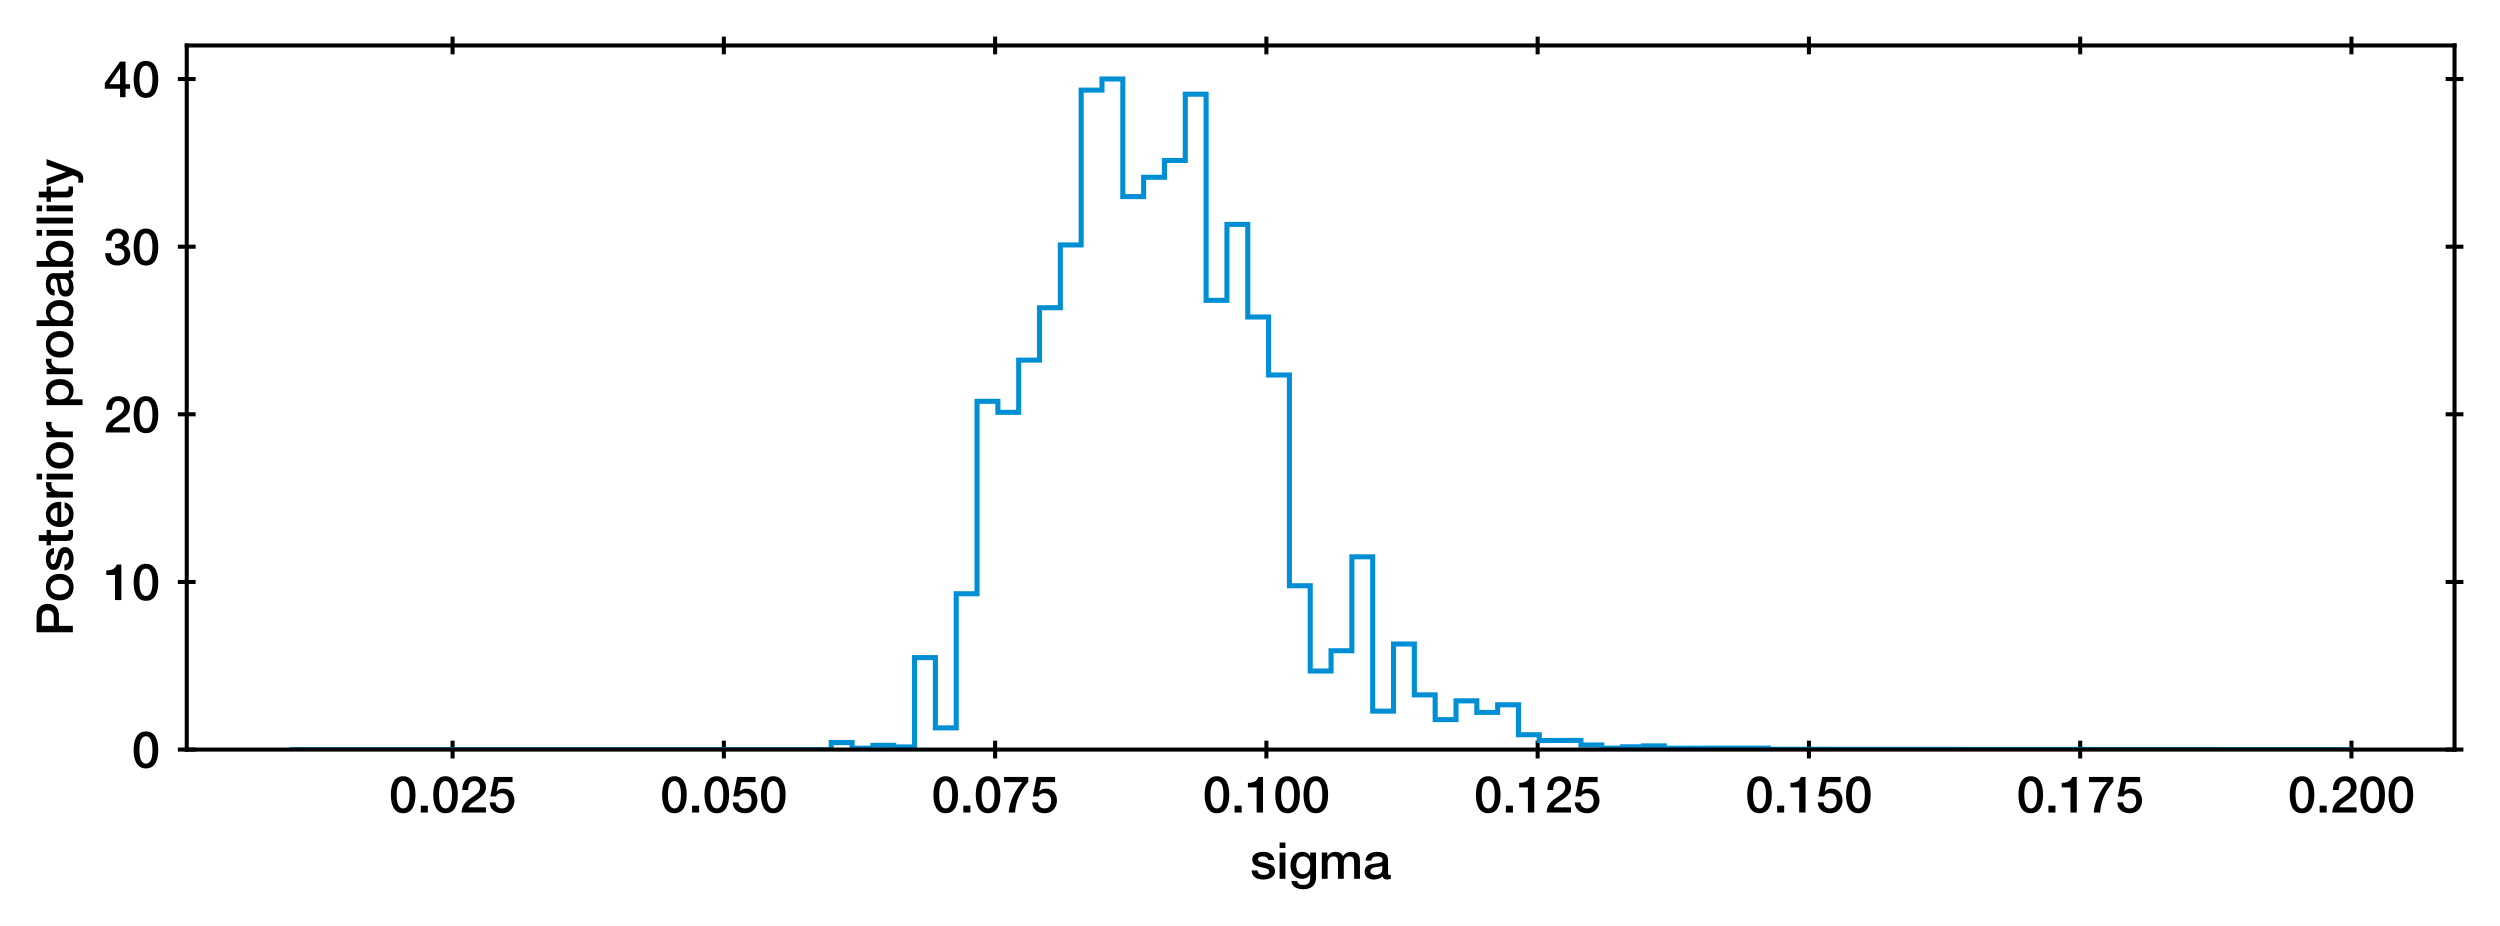
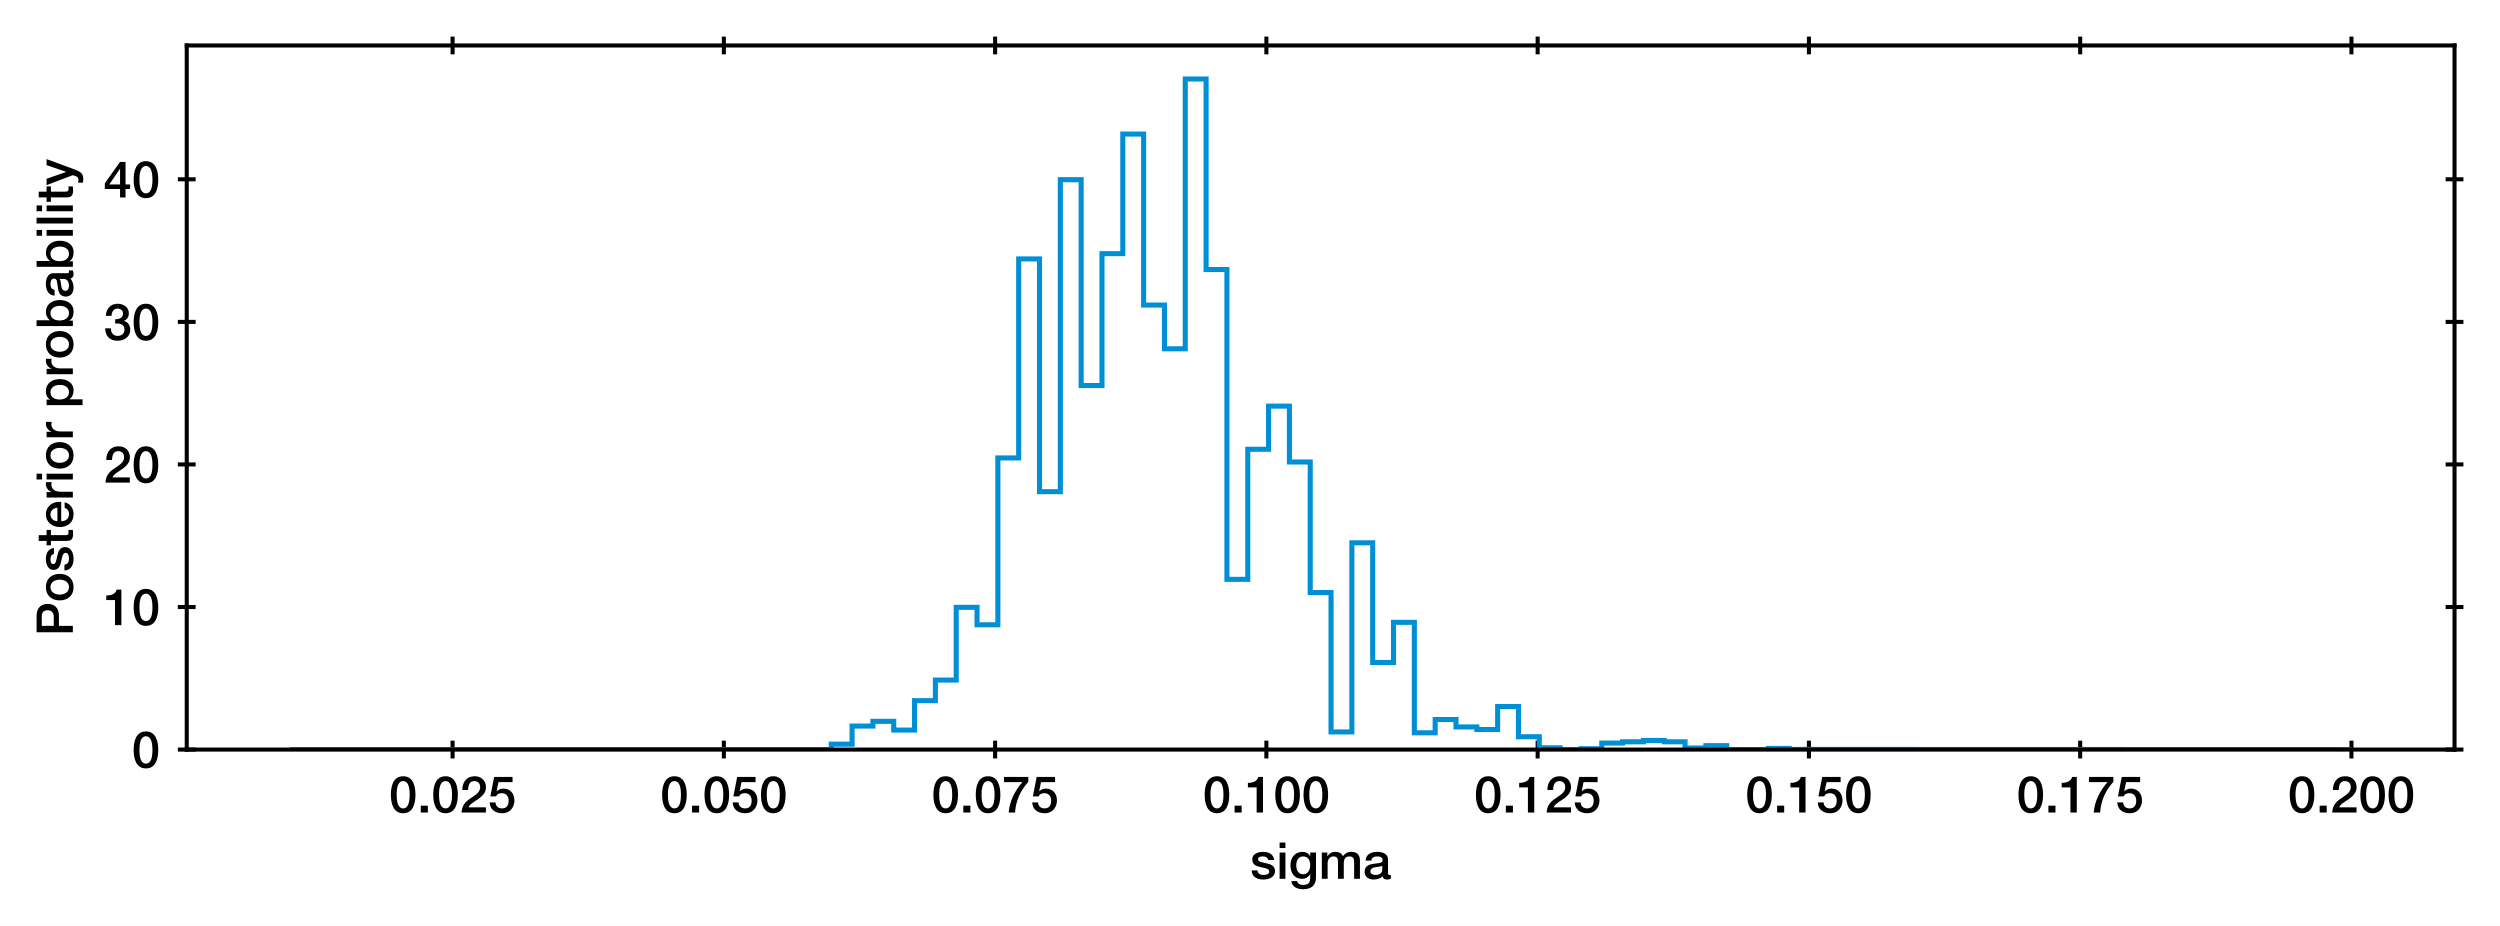
<svg xmlns="http://www.w3.org/2000/svg" xmlns:xlink="http://www.w3.org/1999/xlink" width="492.109pt" height="182.241pt" viewBox="0 0 492.109 182.241" version="1.1">
  <defs>
    <style type="text/css">*{stroke-linejoin: round; stroke-linecap: butt}</style>
  </defs>
  <g id="figure_1">
    <g id="patch_1">
      <path d="M 0 182.241  L 492.109 182.241  L 492.109 0  L 0 0  z " style="fill: #ffffff" />
    </g>
    <g id="axes_1">
      <g id="patch_2">
        <path d="M 36.759 147.55  L 483.159 147.55  L 483.159 8.95  L 36.759 8.95  z " style="fill: #ffffff" />
      </g>
      <g id="matplotlib.axis_1">
        <g id="xtick_1">
          <g id="line2d_1">
            <defs>
-               <path id="m44ac251b61" d="M 0 1.75  L 0 -1.75  " style="stroke: #000000; stroke-width: 0.8" />
+               <path id="m881591a2bd" d="M 0 1.75  L 0 -1.75  " style="stroke: #000000; stroke-width: 0.8" />
            </defs>
            <g>
-               <use xlink:href="#m44ac251b61" x="89.089" y="147.55" style="stroke: #000000; stroke-width: 0.8" />
+               <use xlink:href="#m881591a2bd" x="89.089" y="147.55" style="stroke: #000000; stroke-width: 0.8" />
            </g>
          </g>
          <g id="line2d_2">
            <g>
-               <use xlink:href="#m44ac251b61" x="89.089" y="8.95" style="stroke: #000000; stroke-width: 0.8" />
+               <use xlink:href="#m881591a2bd" x="89.089" y="8.95" style="stroke: #000000; stroke-width: 0.8" />
            </g>
          </g>
          <g id="text_1">
            <g transform="translate(76.57997 159.9406)scale(0.1 -0.1)">
              <defs>
                <path id="HelveticaNeue-Medium-30" d="M 1779 518  C 1139 518 960 1306 960 2240  C 960 3174 1139 3962 1779 3962  C 2419 3962 2598 3174 2598 2240  C 2598 1306 2419 518 1779 518  z M 1779 4570  C 493 4570 230 3258 230 2240  C 230 1222 493 -90 1779 -90  C 3066 -90 3328 1222 3328 2240  C 3328 3258 3066 4570 1779 4570  z " transform="scale(0.015625)" />
                <path id="HelveticaNeue-Medium-2e" d="M 442 0  L 1331 0  L 1331 864  L 442 864  L 442 0  z " transform="scale(0.015625)" />
                <path id="HelveticaNeue-Medium-32" d="M 3309 653  L 1126 653  C 1254 1050 1798 1325 2317 1683  C 2829 2042 3315 2483 3315 3194  C 3315 3770 2970 4570 1875 4570  C 877 4570 333 3834 333 2842  L 1062 2842  C 1082 3469 1254 3962 1830 3962  C 2458 3962 2592 3488 2586 3168  C 2573 2470 1818 2118 1235 1696  C 634 1293 256 736 250 0  L 3309 0  L 3309 653  z " transform="scale(0.015625)" />
                <path id="HelveticaNeue-Medium-35" d="M 307 2029  L 1037 2029  C 1152 2342 1453 2438 1760 2438  C 2349 2438 2611 1997 2611 1504  C 2611 960 2400 518 1779 518  C 1306 518 998 794 954 1274  L 224 1274  C 256 378 928 -90 1792 -90  C 2893 -90 3341 800 3341 1517  C 3341 2374 2829 3014 1939 3014  C 1638 3014 1312 2893 1114 2675  L 1101 2688  L 1331 3827  L 3104 3827  L 3104 4480  L 787 4480  L 307 2029  z " transform="scale(0.015625)" />
              </defs>
              <use xlink:href="#HelveticaNeue-Medium-30" />
              <use xlink:href="#HelveticaNeue-Medium-2e" x="55.6" />
              <use xlink:href="#HelveticaNeue-Medium-30" x="83.4" />
              <use xlink:href="#HelveticaNeue-Medium-32" x="139" />
              <use xlink:href="#HelveticaNeue-Medium-35" x="194.6" />
            </g>
          </g>
        </g>
        <g id="xtick_2">
          <g id="line2d_3">
            <g>
-               <use xlink:href="#m44ac251b61" x="142.486" y="147.55" style="stroke: #000000; stroke-width: 0.8" />
+               <use xlink:href="#m881591a2bd" x="142.486" y="147.55" style="stroke: #000000; stroke-width: 0.8" />
            </g>
          </g>
          <g id="line2d_4">
            <g>
-               <use xlink:href="#m44ac251b61" x="142.486" y="8.95" style="stroke: #000000; stroke-width: 0.8" />
+               <use xlink:href="#m881591a2bd" x="142.486" y="8.95" style="stroke: #000000; stroke-width: 0.8" />
            </g>
          </g>
          <g id="text_2">
            <g transform="translate(129.9771 159.9406)scale(0.1 -0.1)">
              <use xlink:href="#HelveticaNeue-Medium-30" />
              <use xlink:href="#HelveticaNeue-Medium-2e" x="55.6" />
              <use xlink:href="#HelveticaNeue-Medium-30" x="83.4" />
              <use xlink:href="#HelveticaNeue-Medium-35" x="139" />
              <use xlink:href="#HelveticaNeue-Medium-30" x="194.6" />
            </g>
          </g>
        </g>
        <g id="xtick_3">
          <g id="line2d_5">
            <g>
-               <use xlink:href="#m44ac251b61" x="195.883" y="147.55" style="stroke: #000000; stroke-width: 0.8" />
+               <use xlink:href="#m881591a2bd" x="195.883" y="147.55" style="stroke: #000000; stroke-width: 0.8" />
            </g>
          </g>
          <g id="line2d_6">
            <g>
-               <use xlink:href="#m44ac251b61" x="195.883" y="8.95" style="stroke: #000000; stroke-width: 0.8" />
+               <use xlink:href="#m881591a2bd" x="195.883" y="8.95" style="stroke: #000000; stroke-width: 0.8" />
            </g>
          </g>
          <g id="text_3">
            <g transform="translate(183.3742 159.9406)scale(0.1 -0.1)">
              <defs>
                <path id="HelveticaNeue-Medium-37" d="M 224 3827  L 2547 3827  C 1626 2790 915 1414 819 0  L 1619 0  C 1734 1619 2355 2816 3290 3872  L 3290 4480  L 224 4480  L 224 3827  z " transform="scale(0.015625)" />
              </defs>
              <use xlink:href="#HelveticaNeue-Medium-30" />
              <use xlink:href="#HelveticaNeue-Medium-2e" x="55.6" />
              <use xlink:href="#HelveticaNeue-Medium-30" x="83.4" />
              <use xlink:href="#HelveticaNeue-Medium-37" x="139" />
              <use xlink:href="#HelveticaNeue-Medium-35" x="194.6" />
            </g>
          </g>
        </g>
        <g id="xtick_4">
          <g id="line2d_7">
            <g>
-               <use xlink:href="#m44ac251b61" x="249.28" y="147.55" style="stroke: #000000; stroke-width: 0.8" />
+               <use xlink:href="#m881591a2bd" x="249.28" y="147.55" style="stroke: #000000; stroke-width: 0.8" />
            </g>
          </g>
          <g id="line2d_8">
            <g>
-               <use xlink:href="#m44ac251b61" x="249.28" y="8.95" style="stroke: #000000; stroke-width: 0.8" />
+               <use xlink:href="#m881591a2bd" x="249.28" y="8.95" style="stroke: #000000; stroke-width: 0.8" />
            </g>
          </g>
          <g id="text_4">
            <g transform="translate(236.7714 159.9406)scale(0.1 -0.1)">
              <defs>
                <path id="HelveticaNeue-Medium-31" d="M 339 3162  L 1440 3162  L 1440 0  L 2240 0  L 2240 4480  L 1645 4480  C 1536 3942 954 3731 339 3738  L 339 3162  z " transform="scale(0.015625)" />
              </defs>
              <use xlink:href="#HelveticaNeue-Medium-30" />
              <use xlink:href="#HelveticaNeue-Medium-2e" x="55.6" />
              <use xlink:href="#HelveticaNeue-Medium-31" x="83.4" />
              <use xlink:href="#HelveticaNeue-Medium-30" x="139" />
              <use xlink:href="#HelveticaNeue-Medium-30" x="194.6" />
            </g>
          </g>
        </g>
        <g id="xtick_5">
          <g id="line2d_9">
            <g>
-               <use xlink:href="#m44ac251b61" x="302.677" y="147.55" style="stroke: #000000; stroke-width: 0.8" />
+               <use xlink:href="#m881591a2bd" x="302.677" y="147.55" style="stroke: #000000; stroke-width: 0.8" />
            </g>
          </g>
          <g id="line2d_10">
            <g>
-               <use xlink:href="#m44ac251b61" x="302.677" y="8.95" style="stroke: #000000; stroke-width: 0.8" />
+               <use xlink:href="#m881591a2bd" x="302.677" y="8.95" style="stroke: #000000; stroke-width: 0.8" />
            </g>
          </g>
          <g id="text_5">
            <g transform="translate(290.1685 159.9406)scale(0.1 -0.1)">
              <use xlink:href="#HelveticaNeue-Medium-30" />
              <use xlink:href="#HelveticaNeue-Medium-2e" x="55.6" />
              <use xlink:href="#HelveticaNeue-Medium-31" x="83.4" />
              <use xlink:href="#HelveticaNeue-Medium-32" x="139" />
              <use xlink:href="#HelveticaNeue-Medium-35" x="194.6" />
            </g>
          </g>
        </g>
        <g id="xtick_6">
          <g id="line2d_11">
            <g>
-               <use xlink:href="#m44ac251b61" x="356.074" y="147.55" style="stroke: #000000; stroke-width: 0.8" />
+               <use xlink:href="#m881591a2bd" x="356.074" y="147.55" style="stroke: #000000; stroke-width: 0.8" />
            </g>
          </g>
          <g id="line2d_12">
            <g>
-               <use xlink:href="#m44ac251b61" x="356.074" y="8.95" style="stroke: #000000; stroke-width: 0.8" />
+               <use xlink:href="#m881591a2bd" x="356.074" y="8.95" style="stroke: #000000; stroke-width: 0.8" />
            </g>
          </g>
          <g id="text_6">
            <g transform="translate(343.5656 159.9406)scale(0.1 -0.1)">
              <use xlink:href="#HelveticaNeue-Medium-30" />
              <use xlink:href="#HelveticaNeue-Medium-2e" x="55.6" />
              <use xlink:href="#HelveticaNeue-Medium-31" x="83.4" />
              <use xlink:href="#HelveticaNeue-Medium-35" x="139" />
              <use xlink:href="#HelveticaNeue-Medium-30" x="194.6" />
            </g>
          </g>
        </g>
        <g id="xtick_7">
          <g id="line2d_13">
            <g>
-               <use xlink:href="#m44ac251b61" x="409.471" y="147.55" style="stroke: #000000; stroke-width: 0.8" />
+               <use xlink:href="#m881591a2bd" x="409.471" y="147.55" style="stroke: #000000; stroke-width: 0.8" />
            </g>
          </g>
          <g id="line2d_14">
            <g>
-               <use xlink:href="#m44ac251b61" x="409.471" y="8.95" style="stroke: #000000; stroke-width: 0.8" />
+               <use xlink:href="#m881591a2bd" x="409.471" y="8.95" style="stroke: #000000; stroke-width: 0.8" />
            </g>
          </g>
          <g id="text_7">
            <g transform="translate(396.9627 159.9406)scale(0.1 -0.1)">
              <use xlink:href="#HelveticaNeue-Medium-30" />
              <use xlink:href="#HelveticaNeue-Medium-2e" x="55.6" />
              <use xlink:href="#HelveticaNeue-Medium-31" x="83.4" />
              <use xlink:href="#HelveticaNeue-Medium-37" x="139" />
              <use xlink:href="#HelveticaNeue-Medium-35" x="194.6" />
            </g>
          </g>
        </g>
        <g id="xtick_8">
          <g id="line2d_15">
            <g>
-               <use xlink:href="#m44ac251b61" x="462.868" y="147.55" style="stroke: #000000; stroke-width: 0.8" />
+               <use xlink:href="#m881591a2bd" x="462.868" y="147.55" style="stroke: #000000; stroke-width: 0.8" />
            </g>
          </g>
          <g id="line2d_16">
            <g>
-               <use xlink:href="#m44ac251b61" x="462.868" y="8.95" style="stroke: #000000; stroke-width: 0.8" />
+               <use xlink:href="#m881591a2bd" x="462.868" y="8.95" style="stroke: #000000; stroke-width: 0.8" />
            </g>
          </g>
          <g id="text_8">
            <g transform="translate(450.3599 159.9406)scale(0.1 -0.1)">
              <use xlink:href="#HelveticaNeue-Medium-30" />
              <use xlink:href="#HelveticaNeue-Medium-2e" x="55.6" />
              <use xlink:href="#HelveticaNeue-Medium-32" x="83.4" />
              <use xlink:href="#HelveticaNeue-Medium-30" x="139" />
              <use xlink:href="#HelveticaNeue-Medium-30" x="194.6" />
            </g>
          </g>
        </g>
        <g id="text_9">
          <g transform="translate(246.0648 172.9906)scale(0.1 -0.1)">
            <defs>
              <path id="HelveticaNeue-Medium-73" d="M 205 1062  C 218 282 838 -90 1670 -90  C 2355 -90 3149 198 3149 986  C 3149 1638 2611 1830 2080 1952  C 1542 2074 1005 2125 1005 2483  C 1005 2771 1395 2822 1606 2822  C 1926 2822 2214 2726 2278 2381  L 3040 2381  C 2950 3117 2336 3398 1658 3398  C 1056 3398 275 3174 275 2451  C 275 1779 800 1587 1338 1472  C 1869 1350 2400 1306 2419 922  C 2438 544 1958 486 1683 486  C 1293 486 973 640 934 1062  L 205 1062  z " transform="scale(0.015625)" />
              <path id="HelveticaNeue-Medium-69" d="M 403 0  L 1133 0  L 1133 3309  L 403 3309  L 403 0  z M 403 3878  L 1133 3878  L 1133 4570  L 403 4570  L 403 3878  z " transform="scale(0.015625)" />
              <path id="HelveticaNeue-Medium-67" d="M 1824 576  C 1216 576 954 1126 954 1670  C 954 2221 1178 2822 1824 2822  C 2458 2822 2714 2298 2714 1728  C 2714 1165 2470 576 1824 576  z M 3443 3309  L 2714 3309  L 2714 2854  L 2701 2854  C 2515 3226 2138 3398 1722 3398  C 781 3398 224 2630 224 1741  C 224 794 659 0 1709 0  C 2118 0 2496 218 2701 582  L 2714 582  L 2714 77  C 2714 -467 2451 -768 1862 -768  C 1491 -768 1158 -698 1069 -282  L 339 -282  C 403 -1056 1152 -1312 1818 -1312  C 2861 -1312 3443 -819 3443 173  L 3443 3309  z " transform="scale(0.015625)" />
              <path id="HelveticaNeue-Medium-6d" d="M 384 0  L 1114 0  L 1114 1965  C 1114 2515 1459 2822 1837 2822  C 2278 2822 2419 2579 2419 2125  L 2419 0  L 3149 0  L 3149 1939  C 3149 2496 3360 2822 3853 2822  C 4422 2822 4454 2458 4454 1933  L 4454 0  L 5184 0  L 5184 2285  C 5184 3091 4774 3398 4077 3398  C 3597 3398 3283 3187 3040 2848  C 2893 3226 2515 3398 2112 3398  C 1587 3398 1312 3174 1094 2848  L 1075 2848  L 1075 3309  L 384 3309  L 384 0  z " transform="scale(0.015625)" />
              <path id="HelveticaNeue-Medium-61" d="M 2426 1114  C 2426 653 1926 486 1606 486  C 1350 486 934 582 934 909  C 934 1293 1216 1408 1530 1459  C 1850 1517 2202 1510 2426 1658  L 2426 1114  z M 3155 2438  C 3155 3136 2477 3398 1830 3398  C 1101 3398 378 3149 326 2298  L 1056 2298  C 1088 2656 1376 2822 1786 2822  C 2080 2822 2470 2752 2470 2374  C 2470 1946 2003 2003 1478 1907  C 864 1837 205 1702 205 877  C 205 230 742 -90 1338 -90  C 1728 -90 2195 32 2483 314  C 2541 13 2752 -90 3046 -90  C 3168 -90 3398 -45 3507 -6  L 3507 499  C 3430 486 3373 486 3328 486  C 3194 486 3155 557 3155 736  L 3155 2438  z " transform="scale(0.015625)" />
            </defs>
            <use xlink:href="#HelveticaNeue-Medium-73" />
            <use xlink:href="#HelveticaNeue-Medium-69" x="51.9" />
            <use xlink:href="#HelveticaNeue-Medium-67" x="76" />
            <use xlink:href="#HelveticaNeue-Medium-6d" x="135.3" />
            <use xlink:href="#HelveticaNeue-Medium-61" x="222.3" />
          </g>
        </g>
      </g>
      <g id="matplotlib.axis_2">
        <g id="ytick_1">
          <g id="line2d_17">
            <defs>
-               <path id="m73f1c8e769" d="M 1.75 0  L -1.75 -0  " style="stroke: #000000; stroke-width: 0.8" />
+               <path id="mc3270da216" d="M 1.75 0  L -1.75 -0  " style="stroke: #000000; stroke-width: 0.8" />
            </defs>
            <g>
-               <use xlink:href="#m73f1c8e769" x="36.759" y="147.55" style="stroke: #000000; stroke-width: 0.8" />
+               <use xlink:href="#mc3270da216" x="36.759" y="147.55" style="stroke: #000000; stroke-width: 0.8" />
            </g>
          </g>
          <g id="line2d_18">
            <g>
-               <use xlink:href="#m73f1c8e769" x="483.159" y="147.55" style="stroke: #000000; stroke-width: 0.8" />
+               <use xlink:href="#mc3270da216" x="483.159" y="147.55" style="stroke: #000000; stroke-width: 0.8" />
            </g>
          </g>
          <g id="text_10">
            <g transform="translate(25.95 151.1203)scale(0.1 -0.1)">
              <use xlink:href="#HelveticaNeue-Medium-30" />
            </g>
          </g>
        </g>
        <g id="ytick_2">
          <g id="line2d_19">
            <g>
-               <use xlink:href="#m73f1c8e769" x="36.759" y="114.552" style="stroke: #000000; stroke-width: 0.8" />
+               <use xlink:href="#mc3270da216" x="36.759" y="119.487" style="stroke: #000000; stroke-width: 0.8" />
            </g>
          </g>
          <g id="line2d_20">
            <g>
-               <use xlink:href="#m73f1c8e769" x="483.159" y="114.552" style="stroke: #000000; stroke-width: 0.8" />
+               <use xlink:href="#mc3270da216" x="483.159" y="119.487" style="stroke: #000000; stroke-width: 0.8" />
            </g>
          </g>
          <g id="text_11">
-             <g transform="translate(20.39062 118.1225)scale(0.1 -0.1)">
+             <g transform="translate(20.39062 123.0575)scale(0.1 -0.1)">
              <use xlink:href="#HelveticaNeue-Medium-31" />
              <use xlink:href="#HelveticaNeue-Medium-30" x="55.6" />
            </g>
          </g>
        </g>
        <g id="ytick_3">
          <g id="line2d_21">
            <g>
-               <use xlink:href="#m73f1c8e769" x="36.759" y="81.554" style="stroke: #000000; stroke-width: 0.8" />
+               <use xlink:href="#mc3270da216" x="36.759" y="91.424" style="stroke: #000000; stroke-width: 0.8" />
            </g>
          </g>
          <g id="line2d_22">
            <g>
-               <use xlink:href="#m73f1c8e769" x="483.159" y="81.554" style="stroke: #000000; stroke-width: 0.8" />
+               <use xlink:href="#mc3270da216" x="483.159" y="91.424" style="stroke: #000000; stroke-width: 0.8" />
            </g>
          </g>
          <g id="text_12">
-             <g transform="translate(20.39062 85.12478)scale(0.1 -0.1)">
+             <g transform="translate(20.39062 94.99475)scale(0.1 -0.1)">
              <use xlink:href="#HelveticaNeue-Medium-32" />
              <use xlink:href="#HelveticaNeue-Medium-30" x="55.6" />
            </g>
          </g>
        </g>
        <g id="ytick_4">
          <g id="line2d_23">
            <g>
-               <use xlink:href="#m73f1c8e769" x="36.759" y="48.557" style="stroke: #000000; stroke-width: 0.8" />
+               <use xlink:href="#mc3270da216" x="36.759" y="63.362" style="stroke: #000000; stroke-width: 0.8" />
            </g>
          </g>
          <g id="line2d_24">
            <g>
-               <use xlink:href="#m73f1c8e769" x="483.159" y="48.557" style="stroke: #000000; stroke-width: 0.8" />
+               <use xlink:href="#mc3270da216" x="483.159" y="63.362" style="stroke: #000000; stroke-width: 0.8" />
            </g>
          </g>
          <g id="text_13">
-             <g transform="translate(20.39062 52.12701)scale(0.1 -0.1)">
+             <g transform="translate(20.39062 66.93197)scale(0.1 -0.1)">
              <defs>
                <path id="HelveticaNeue-Medium-33" d="M 1459 2080  C 2035 2106 2630 2016 2630 1318  C 2630 806 2259 518 1773 518  C 1203 518 909 928 928 1472  L 198 1472  C 218 538 736 -90 1773 -90  C 2630 -90 3360 435 3360 1280  C 3360 1856 3053 2298 2547 2400  L 2547 2413  C 2976 2566 3181 2925 3181 3373  C 3181 4166 2464 4570 1766 4570  C 864 4570 320 3917 282 3046  L 1011 3046  C 998 3507 1248 3962 1754 3962  C 2157 3962 2451 3706 2451 3328  C 2451 2778 1946 2605 1459 2624  L 1459 2080  z " transform="scale(0.015625)" />
              </defs>
              <use xlink:href="#HelveticaNeue-Medium-33" />
              <use xlink:href="#HelveticaNeue-Medium-30" x="55.6" />
            </g>
          </g>
        </g>
        <g id="ytick_5">
          <g id="line2d_25">
            <g>
-               <use xlink:href="#m73f1c8e769" x="36.759" y="15.559" style="stroke: #000000; stroke-width: 0.8" />
+               <use xlink:href="#mc3270da216" x="36.759" y="35.299" style="stroke: #000000; stroke-width: 0.8" />
            </g>
          </g>
          <g id="line2d_26">
            <g>
-               <use xlink:href="#m73f1c8e769" x="483.159" y="15.559" style="stroke: #000000; stroke-width: 0.8" />
+               <use xlink:href="#mc3270da216" x="483.159" y="35.299" style="stroke: #000000; stroke-width: 0.8" />
            </g>
          </g>
          <g id="text_14">
-             <g transform="translate(20.39062 19.12924)scale(0.1 -0.1)">
+             <g transform="translate(20.39062 38.86919)scale(0.1 -0.1)">
              <defs>
                <path id="HelveticaNeue-Medium-34" d="M 3341 1638  L 2765 1638  L 2765 4480  L 2074 4480  L 154 1786  L 154 1062  L 2074 1062  L 2074 0  L 2765 0  L 2765 1062  L 3341 1062  L 3341 1638  z M 2061 3610  L 2074 3610  L 2074 1638  L 717 1638  L 2061 3610  z " transform="scale(0.015625)" />
              </defs>
              <use xlink:href="#HelveticaNeue-Medium-34" />
              <use xlink:href="#HelveticaNeue-Medium-30" x="55.6" />
            </g>
          </g>
        </g>
        <g id="text_15">
          <g transform="translate(14.34062 125.2125)rotate(-90)scale(0.1 -0.1)">
            <defs>
              <path id="HelveticaNeue-Medium-50" d="M 1286 3917  L 2470 3917  C 2893 3917 3258 3763 3258 3162  C 3258 2586 2816 2406 2458 2406  L 1286 2406  L 1286 3917  z M 486 0  L 1286 0  L 1286 1754  L 2502 1754  C 3808 1747 4058 2592 4058 3155  C 4058 3725 3808 4570 2502 4570  L 486 4570  L 486 0  z " transform="scale(0.015625)" />
              <path id="HelveticaNeue-Medium-6f" d="M 1901 486  C 1248 486 960 1082 960 1658  C 960 2227 1248 2822 1901 2822  C 2554 2822 2842 2227 2842 1658  C 2842 1082 2554 486 1901 486  z M 1901 -90  C 2963 -90 3571 640 3571 1658  C 3571 2669 2963 3398 1901 3398  C 838 3398 230 2669 230 1658  C 230 640 838 -90 1901 -90  z " transform="scale(0.015625)" />
              <path id="HelveticaNeue-Medium-74" d="M 51 2765  L 602 2765  L 602 813  C 614 262 755 -32 1517 -32  C 1677 -32 1830 -6 1990 6  L 1990 570  C 1888 544 1786 544 1683 544  C 1357 544 1331 698 1331 998  L 1331 2765  L 1990 2765  L 1990 3309  L 1331 3309  L 1331 4301  L 602 4301  L 602 3309  L 51 3309  L 51 2765  z " transform="scale(0.015625)" />
              <path id="HelveticaNeue-Medium-65" d="M 3386 1466  C 3507 2458 2867 3398 1824 3398  C 838 3398 224 2592 224 1651  C 224 634 806 -90 1843 -90  C 2566 -90 3181 314 3341 1037  L 2650 1037  C 2522 672 2266 486 1843 486  C 1235 486 954 947 954 1466  L 3386 1466  z M 954 1946  C 973 2438 1318 2822 1824 2822  C 2317 2822 2630 2406 2656 1946  L 954 1946  z " transform="scale(0.015625)" />
              <path id="HelveticaNeue-Medium-72" d="M 384 0  L 1114 0  L 1114 1574  C 1114 2304 1510 2707 2010 2707  C 2112 2707 2221 2688 2323 2675  L 2323 3379  C 2259 3386 2214 3398 2048 3398  C 1600 3398 1165 3021 1082 2669  L 1069 2669  L 1069 3309  L 384 3309  L 384 0  z " transform="scale(0.015625)" />
              <path id="HelveticaNeue-Medium-20" transform="scale(0.015625)" />
              <path id="HelveticaNeue-Medium-70" d="M 2950 1651  C 2950 1075 2701 486 2035 486  C 1446 486 1107 986 1107 1651  C 1107 2355 1421 2822 2035 2822  C 2637 2822 2950 2253 2950 1651  z M 403 -1222  L 1133 -1222  L 1133 429  L 1146 429  C 1376 64 1830 -90 2253 -90  C 3232 -90 3680 749 3680 1638  C 3680 2605 3174 3398 2131 3398  C 1709 3398 1312 3238 1107 2861  L 1094 2861  L 1094 3309  L 403 3309  L 403 -1222  z " transform="scale(0.015625)" />
              <path id="HelveticaNeue-Medium-62" d="M 2950 1651  C 2950 1075 2701 486 2035 486  C 1446 486 1107 986 1107 1651  C 1107 2355 1421 2822 2035 2822  C 2637 2822 2950 2253 2950 1651  z M 403 0  L 1094 0  L 1094 454  L 1107 454  C 1325 19 1805 -90 2253 -90  C 3232 -90 3680 749 3680 1638  C 3680 2605 3174 3398 2131 3398  C 1760 3398 1344 3200 1146 2880  L 1133 2880  L 1133 4570  L 403 4570  L 403 0  z " transform="scale(0.015625)" />
              <path id="HelveticaNeue-Medium-6c" d="M 403 0  L 1133 0  L 1133 4570  L 403 4570  L 403 0  z " transform="scale(0.015625)" />
              <path id="HelveticaNeue-Medium-79" d="M 1274 13  L 1190 -243  C 1101 -525 1018 -704 678 -704  C 563 -704 448 -678 333 -659  L 333 -1274  C 499 -1299 666 -1312 838 -1312  C 1600 -1312 1773 -774 2010 -179  L 3296 3309  L 2534 3309  L 1696 838  L 1683 838  L 819 3309  L 19 3309  L 1274 13  z " transform="scale(0.015625)" />
            </defs>
            <use xlink:href="#HelveticaNeue-Medium-50" />
            <use xlink:href="#HelveticaNeue-Medium-6f" x="66.7" />
            <use xlink:href="#HelveticaNeue-Medium-73" x="126" />
            <use xlink:href="#HelveticaNeue-Medium-74" x="177.9" />
            <use xlink:href="#HelveticaNeue-Medium-65" x="211.2" />
            <use xlink:href="#HelveticaNeue-Medium-72" x="266.8" />
            <use xlink:href="#HelveticaNeue-Medium-69" x="302" />
            <use xlink:href="#HelveticaNeue-Medium-6f" x="326.1" />
            <use xlink:href="#HelveticaNeue-Medium-72" x="385.4" />
            <use xlink:href="#HelveticaNeue-Medium-20" x="420.6" />
            <use xlink:href="#HelveticaNeue-Medium-70" x="448.4" />
            <use xlink:href="#HelveticaNeue-Medium-72" x="509.5" />
            <use xlink:href="#HelveticaNeue-Medium-6f" x="544.7" />
            <use xlink:href="#HelveticaNeue-Medium-62" x="604" />
            <use xlink:href="#HelveticaNeue-Medium-61" x="665.1" />
            <use xlink:href="#HelveticaNeue-Medium-62" x="720.7" />
            <use xlink:href="#HelveticaNeue-Medium-69" x="781.8" />
            <use xlink:href="#HelveticaNeue-Medium-6c" x="805.9" />
            <use xlink:href="#HelveticaNeue-Medium-69" x="830" />
            <use xlink:href="#HelveticaNeue-Medium-74" x="854.1" />
            <use xlink:href="#HelveticaNeue-Medium-79" x="887.4" />
          </g>
        </g>
      </g>
      <g id="patch_3">
-         <path d="M 57.05 147.55  L 163.629 147.55  L 163.629 146.169  L 167.728 146.169  L 167.728 147.279  L 171.827 147.279  L 171.827 146.719  L 175.926 146.719  L 175.926 147.031  L 180.025 147.031  L 180.025 129.447  L 184.125 129.447  L 184.125 143.28  L 188.224 143.28  L 188.224 116.873  L 192.323 116.873  L 192.323 79.003  L 196.422 79.003  L 196.422 81.16  L 200.521 81.16  L 200.521 70.885  L 204.621 70.885  L 204.621 60.572  L 208.72 60.572  L 208.72 48.215  L 212.819 48.215  L 212.819 17.743  L 216.918 17.743  L 216.918 15.55  L 221.017 15.55  L 221.017 38.698  L 225.116 38.698  L 225.116 34.892  L 229.216 34.892  L 229.216 31.585  L 233.315 31.585  L 233.315 18.544  L 237.414 18.544  L 237.414 59.122  L 241.513 59.122  L 241.513 44.177  L 245.612 44.177  L 245.612 62.402  L 249.711 62.402  L 249.711 73.814  L 253.811 73.814  L 253.811 115.299  L 257.91 115.299  L 257.91 132.082  L 262.009 132.082  L 262.009 128.093  L 266.108 128.093  L 266.108 109.598  L 270.207 109.598  L 270.207 139.98  L 274.306 139.98  L 274.306 126.771  L 278.406 126.771  L 278.406 136.784  L 282.505 136.784  L 282.505 141.648  L 286.604 141.648  L 286.604 137.954  L 290.703 137.954  L 290.703 140.235  L 294.802 140.235  L 294.802 138.729  L 298.902 138.729  L 298.902 144.632  L 303.001 144.632  L 303.001 145.773  L 311.199 145.74  L 311.199 146.649  L 315.298 146.649  L 315.298 147.272  L 319.397 147.272  L 319.397 147  L 323.497 147  L 323.497 146.819  L 327.596 146.819  L 327.596 147.28  L 348.092 147.263  L 348.092 147.49  L 462.868 147.55  L 462.868 147.55  " clip-path="url(#p688700f378)" style="fill: none; stroke: #008fd5; stroke-linejoin: miter" />
+         <path d="M 57.05 147.55  L 163.629 147.55  L 163.629 146.485  L 167.728 146.485  L 167.728 142.927  L 171.827 142.927  L 171.827 141.991  L 175.926 141.991  L 175.926 143.712  L 180.025 143.712  L 180.025 137.923  L 184.125 137.923  L 184.125 133.862  L 188.224 133.862  L 188.224 119.545  L 192.323 119.545  L 192.323 122.99  L 196.422 122.99  L 196.422 90.141  L 200.521 90.141  L 200.521 50.966  L 204.621 50.966  L 204.621 96.779  L 208.72 96.779  L 208.72 35.372  L 212.819 35.372  L 212.819 75.894  L 216.918 75.894  L 216.918 49.935  L 221.017 49.935  L 221.017 26.387  L 225.116 26.387  L 225.116 60.052  L 229.216 60.052  L 229.216 68.654  L 233.315 68.654  L 233.315 15.55  L 237.414 15.55  L 237.414 53.052  L 241.513 53.052  L 241.513 114.038  L 245.612 114.038  L 245.612 88.431  L 249.711 88.431  L 249.711 79.95  L 253.811 79.95  L 253.811 90.946  L 257.91 90.946  L 257.91 116.637  L 262.009 116.637  L 262.009 144.081  L 266.108 144.081  L 266.108 106.85  L 270.207 106.85  L 270.207 130.406  L 274.306 130.406  L 274.306 122.503  L 278.406 122.503  L 278.406 144.251  L 282.505 144.251  L 282.505 141.64  L 286.604 141.64  L 286.604 143.089  L 290.703 143.089  L 290.703 143.606  L 294.802 143.606  L 294.802 139.074  L 298.902 139.074  L 298.902 145.019  L 303.001 145.019  L 303.001 147.206  L 307.1 147.206  L 307.1 147.55  L 311.199 147.55  L 311.199 147.379  L 315.298 147.379  L 315.298 146.273  L 319.397 146.273  L 319.397 146.018  L 323.497 146.018  L 323.497 145.763  L 327.596 145.763  L 327.596 146.023  L 331.695 146.023  L 331.695 147.245  L 335.794 147.245  L 335.794 146.786  L 339.893 146.786  L 339.893 147.548  L 348.092 147.545  L 348.092 147.315  L 352.191 147.315  L 352.191 147.514  L 462.868 147.55  L 462.868 147.55  " clip-path="url(#p7c08e11e3f)" style="fill: none; stroke: #008fd5; stroke-linejoin: miter" />
      </g>
      <g id="patch_4">
        <path d="M 36.759 147.55  L 36.759 8.95  " style="fill: none; stroke: #000000; stroke-width: 0.8; stroke-linejoin: miter; stroke-linecap: square" />
      </g>
      <g id="patch_5">
        <path d="M 483.159 147.55  L 483.159 8.95  " style="fill: none; stroke: #000000; stroke-width: 0.8; stroke-linejoin: miter; stroke-linecap: square" />
      </g>
      <g id="patch_6">
        <path d="M 36.759 147.55  L 483.159 147.55  " style="fill: none; stroke: #000000; stroke-width: 0.8; stroke-linejoin: miter; stroke-linecap: square" />
      </g>
      <g id="patch_7">
        <path d="M 36.759 8.95  L 483.159 8.95  " style="fill: none; stroke: #000000; stroke-width: 0.8; stroke-linejoin: miter; stroke-linecap: square" />
      </g>
    </g>
  </g>
  <defs>
-     <clipPath id="p688700f378">
+     <clipPath id="p7c08e11e3f">
      <rect x="36.759" y="8.95" width="446.4" height="138.6" />
    </clipPath>
  </defs>
</svg>
